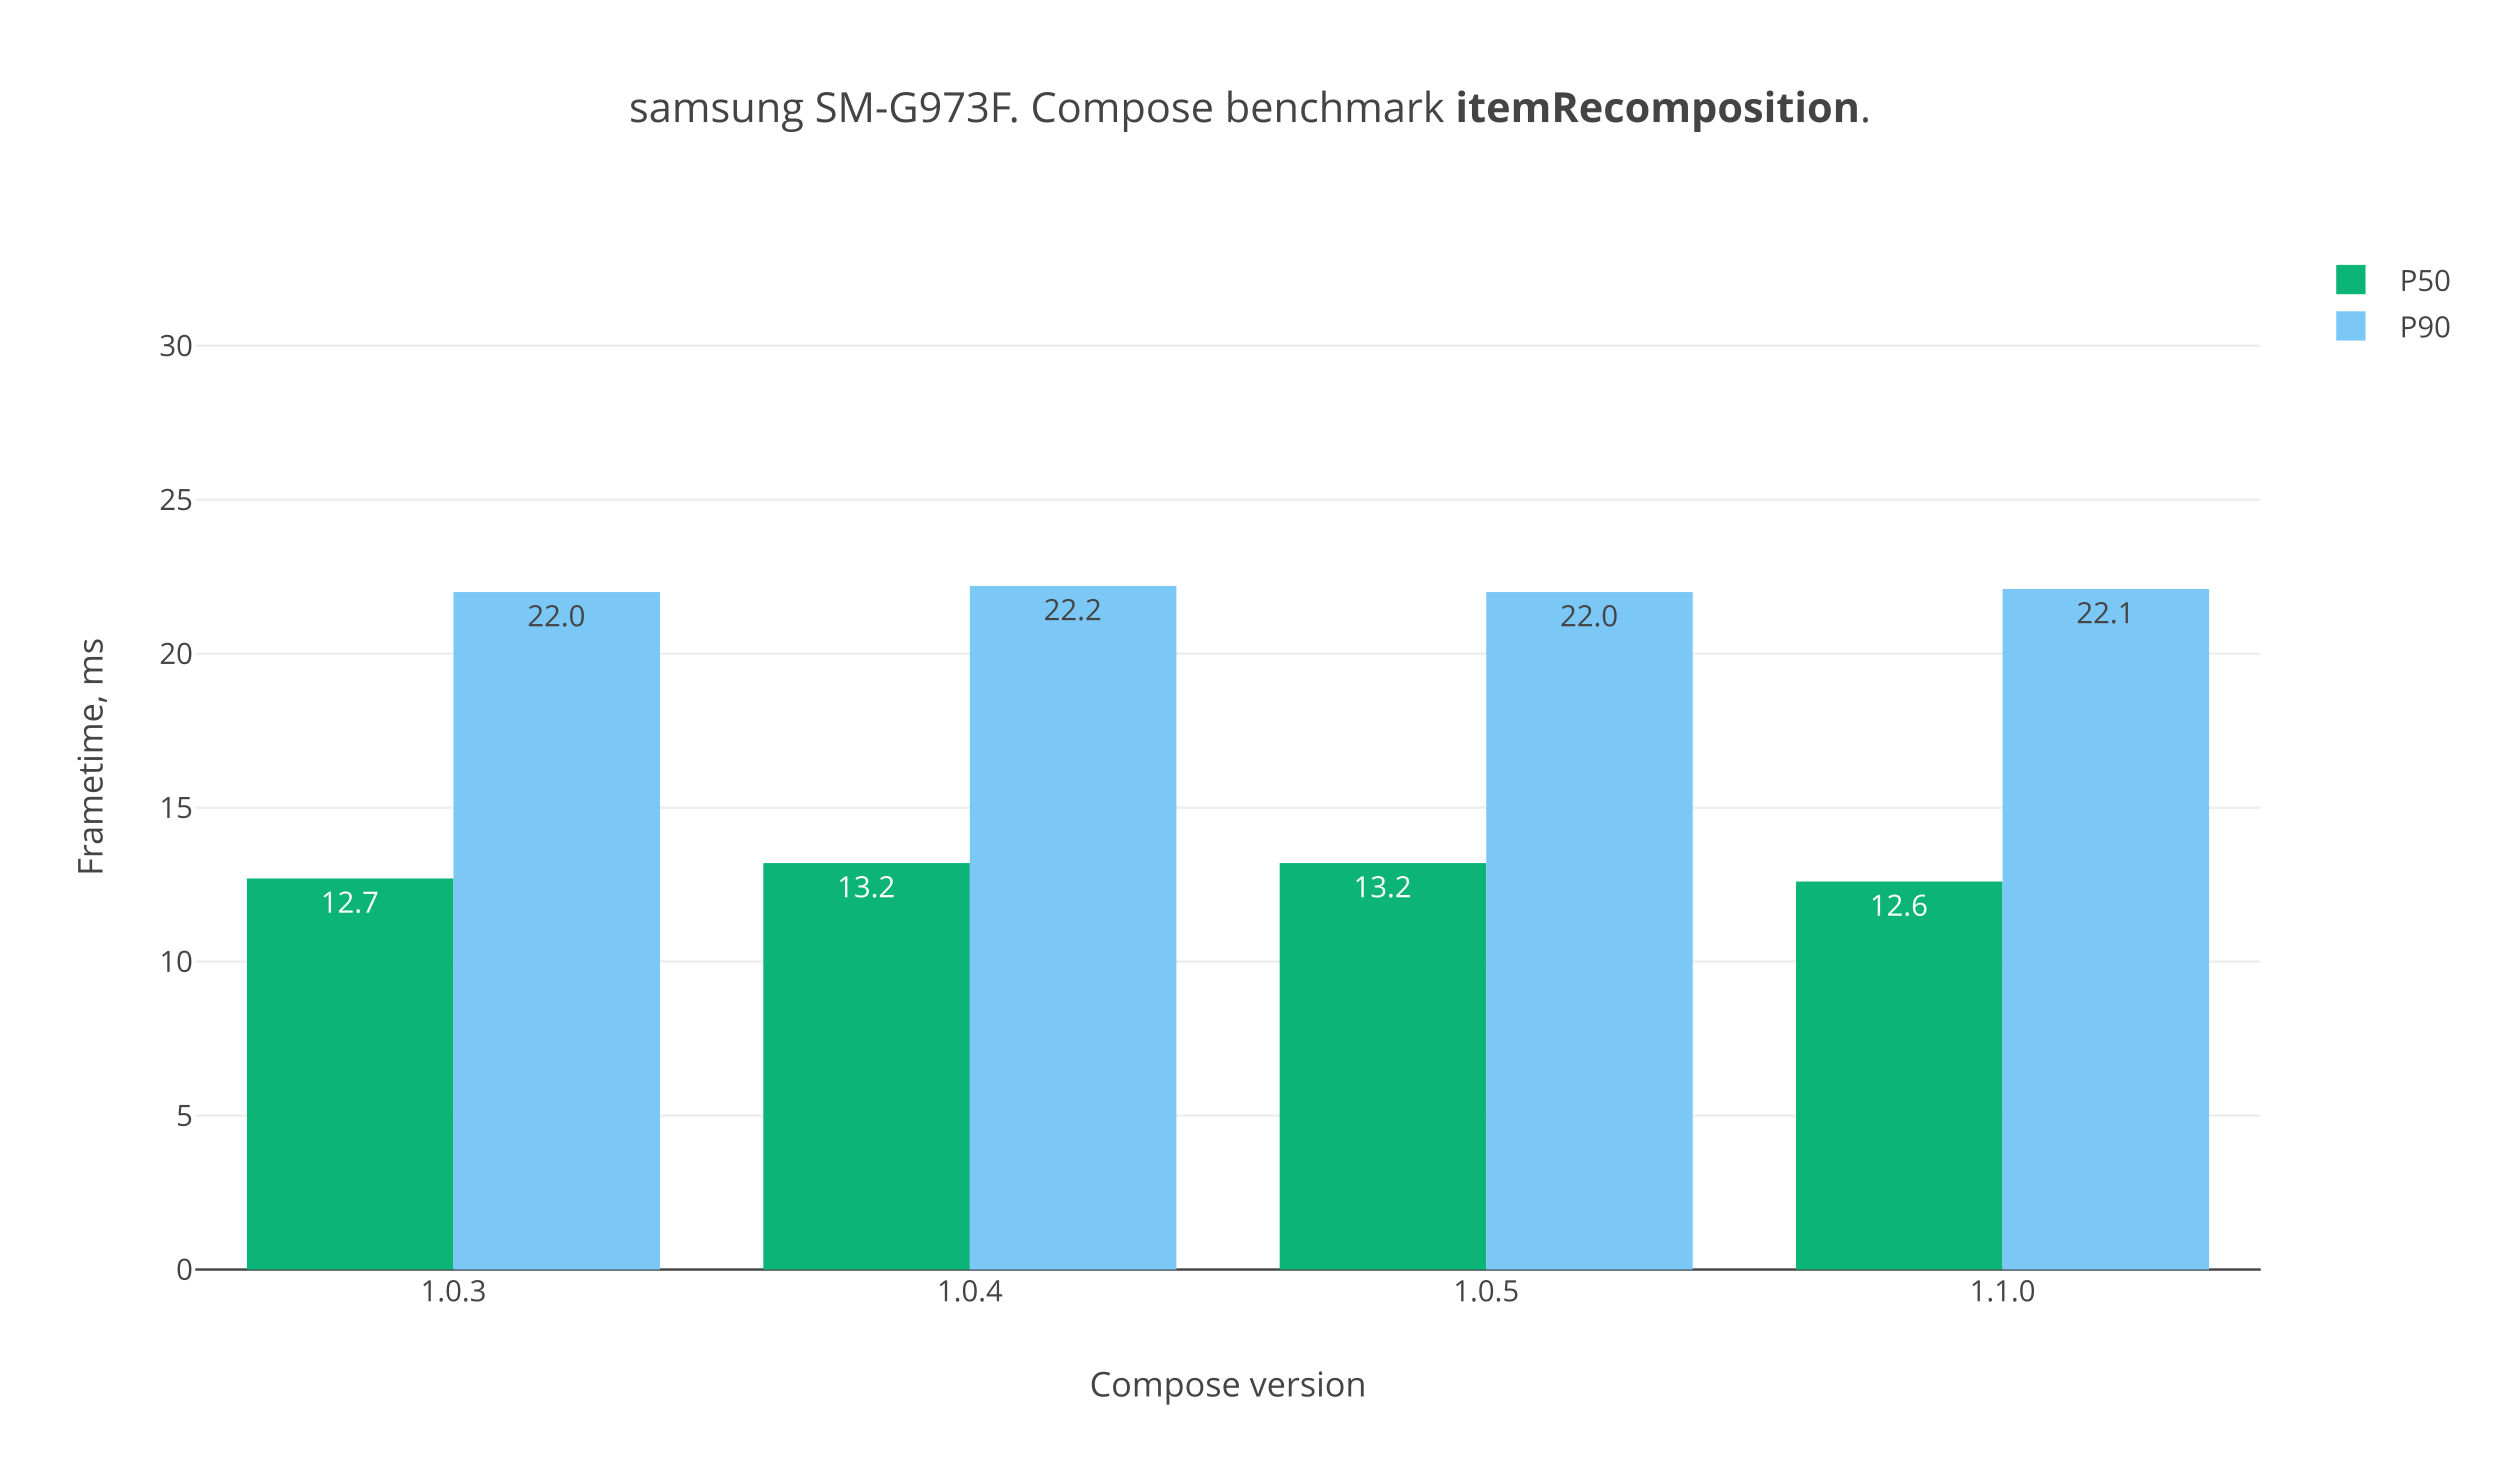
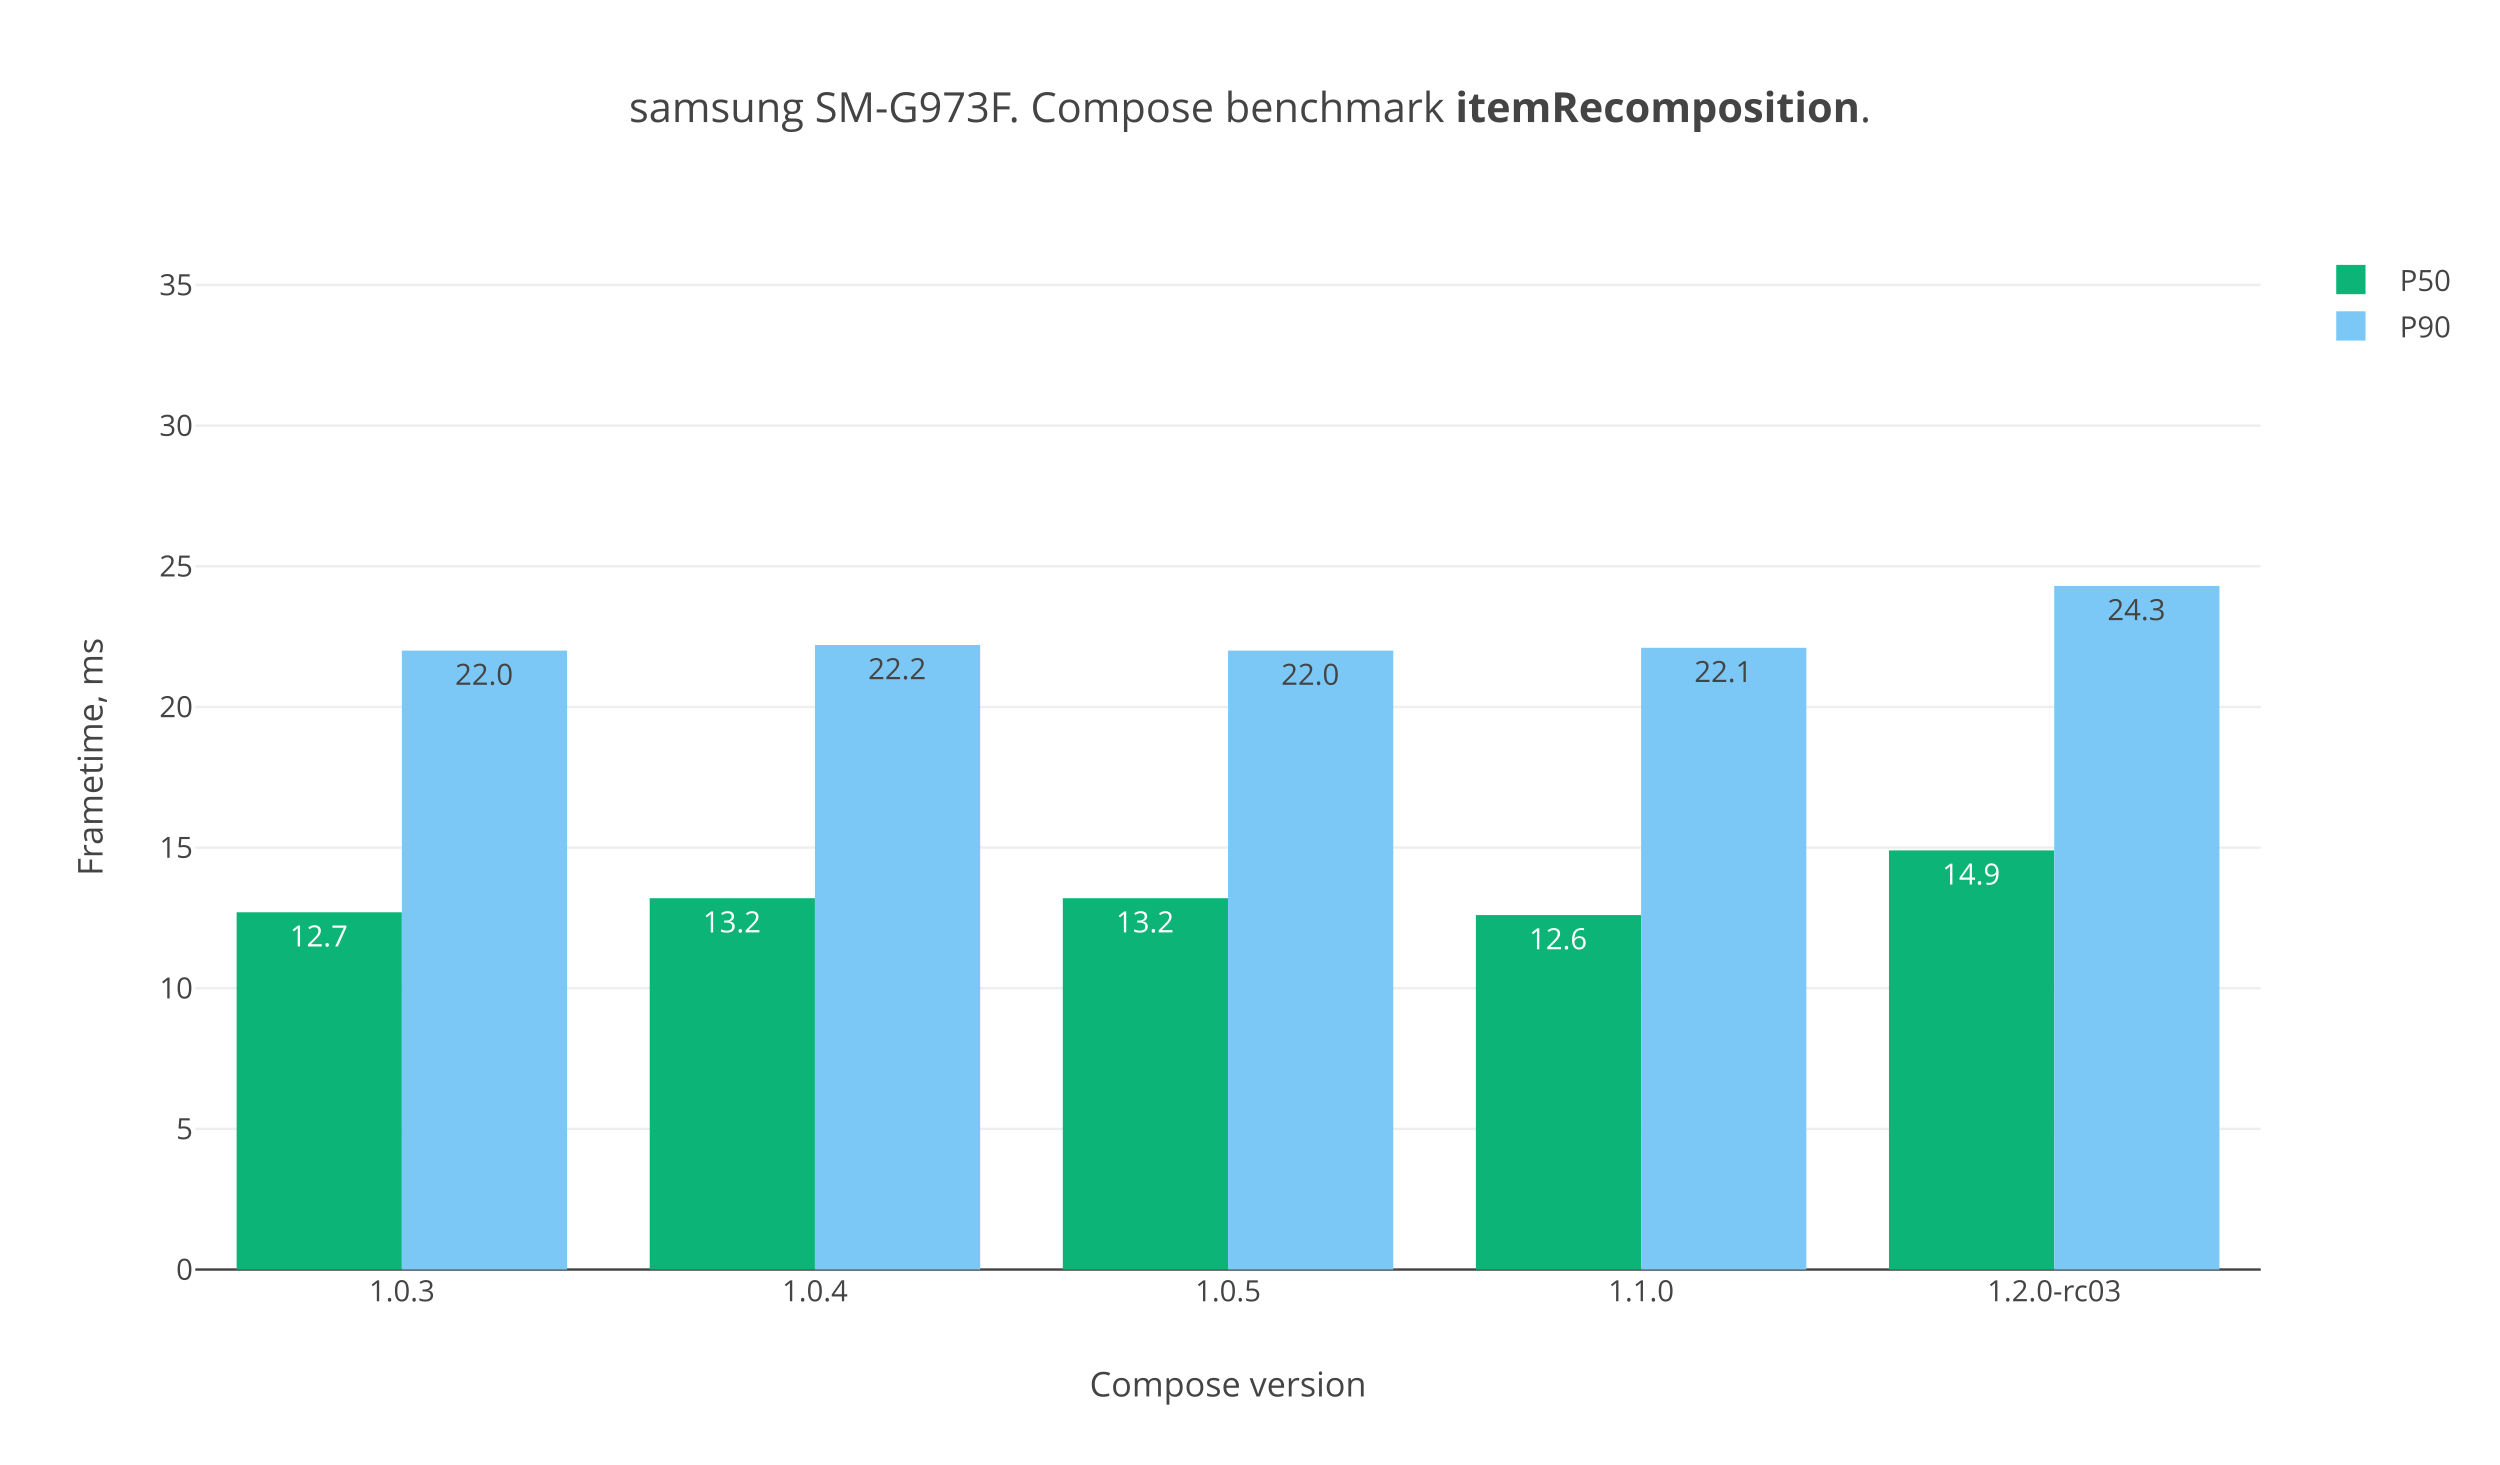
<svg xmlns="http://www.w3.org/2000/svg" class="main-svg" width="1024" height="600" style="" viewBox="0 0 1024 600">
  <rect x="0" y="0" width="1024" height="600" style="fill: rgb(255, 255, 255); fill-opacity: 1;" />
-   <defs id="defs-8ca318">
+   <defs id="defs-485160">
    <g class="clips">
-       <clipPath id="clip8ca318xyplot" class="plotclip">
+       <clipPath id="clip485160xyplot" class="plotclip">
        <rect width="846" height="420" />
      </clipPath>
-       <clipPath class="axesclip" id="clip8ca318x">
+       <clipPath class="axesclip" id="clip485160x">
        <rect x="80" y="0" width="846" height="600" />
      </clipPath>
-       <clipPath class="axesclip" id="clip8ca318y">
+       <clipPath class="axesclip" id="clip485160y">
        <rect x="0" y="100" width="1024" height="420" />
      </clipPath>
-       <clipPath class="axesclip" id="clip8ca318xy">
+       <clipPath class="axesclip" id="clip485160xy">
        <rect x="80" y="100" width="846" height="420" />
      </clipPath>
    </g>
    <g class="gradients" />
  </defs>
  <g class="bglayer" />
  <g class="layer-below">
    <g class="imagelayer" />
    <g class="shapelayer" />
  </g>
  <g class="cartesianlayer">
    <g class="subplot xy">
      <g class="layer-subplot">
        <g class="shapelayer" />
        <g class="imagelayer" />
      </g>
      <g class="gridlayer">
        <g class="x" />
        <g class="y">
-           <path class="ygrid crisp" transform="translate(0,456.94)" d="M80,0h846" style="stroke: rgb(238, 238, 238); stroke-opacity: 1; stroke-width: 1px;" />
-           <path class="ygrid crisp" transform="translate(0,393.87)" d="M80,0h846" style="stroke: rgb(238, 238, 238); stroke-opacity: 1; stroke-width: 1px;" />
-           <path class="ygrid crisp" transform="translate(0,330.81)" d="M80,0h846" style="stroke: rgb(238, 238, 238); stroke-opacity: 1; stroke-width: 1px;" />
-           <path class="ygrid crisp" transform="translate(0,267.75)" d="M80,0h846" style="stroke: rgb(238, 238, 238); stroke-opacity: 1; stroke-width: 1px;" />
-           <path class="ygrid crisp" transform="translate(0,204.68)" d="M80,0h846" style="stroke: rgb(238, 238, 238); stroke-opacity: 1; stroke-width: 1px;" />
-           <path class="ygrid crisp" transform="translate(0,141.62)" d="M80,0h846" style="stroke: rgb(238, 238, 238); stroke-opacity: 1; stroke-width: 1px;" />
+           <path class="ygrid crisp" transform="translate(0,462.39)" d="M80,0h846" style="stroke: rgb(238, 238, 238); stroke-opacity: 1; stroke-width: 1px;" />
+           <path class="ygrid crisp" transform="translate(0,404.77)" d="M80,0h846" style="stroke: rgb(238, 238, 238); stroke-opacity: 1; stroke-width: 1px;" />
+           <path class="ygrid crisp" transform="translate(0,347.16)" d="M80,0h846" style="stroke: rgb(238, 238, 238); stroke-opacity: 1; stroke-width: 1px;" />
+           <path class="ygrid crisp" transform="translate(0,289.55)" d="M80,0h846" style="stroke: rgb(238, 238, 238); stroke-opacity: 1; stroke-width: 1px;" />
+           <path class="ygrid crisp" transform="translate(0,231.93)" d="M80,0h846" style="stroke: rgb(238, 238, 238); stroke-opacity: 1; stroke-width: 1px;" />
+           <path class="ygrid crisp" transform="translate(0,174.32)" d="M80,0h846" style="stroke: rgb(238, 238, 238); stroke-opacity: 1; stroke-width: 1px;" />
+           <path class="ygrid crisp" transform="translate(0,116.71)" d="M80,0h846" style="stroke: rgb(238, 238, 238); stroke-opacity: 1; stroke-width: 1px;" />
        </g>
      </g>
      <g class="zerolinelayer">
        <path class="yzl zl crisp" transform="translate(0,520)" d="M80,0h846" style="stroke: rgb(68, 68, 68); stroke-opacity: 1; stroke-width: 1px;" />
      </g>
      <path class="xlines-below" />
      <path class="ylines-below" />
      <g class="overlines-below" />
      <g class="xaxislayer-below" />
      <g class="yaxislayer-below" />
      <g class="overaxes-below" />
-       <g class="plot" transform="translate(80,100)" clip-path="url('#clip8ca318xyplot')">
+       <g class="plot" transform="translate(80,100)" clip-path="url('#clip485160xyplot')">
        <g class="barlayer mlayer">
          <g class="trace bars" style="opacity: 1;">
            <g class="points">
              <g class="point">
-                 <path d="M21.15,420V259.82H105.75V420Z" style="vector-effect: non-scaling-stroke; opacity: 1; stroke-width: 0px; fill: rgb(12, 181, 119); fill-opacity: 1;" />
-                 <text class="bartext bartext-inside" text-anchor="middle" data-notex="1" x="0" y="0" style="font-family: 'Open Sans', verdana, arial, sans-serif; font-size: 12px; fill: rgb(255, 255, 255); fill-opacity: 1; white-space: pre;" transform="translate(63.28594,273.82)">12.7</text>
-               </g>
-               <g class="point">
-                 <path d="M232.65,420V253.51H317.25V420Z" style="vector-effect: non-scaling-stroke; opacity: 1; stroke-width: 0px; fill: rgb(12, 181, 119); fill-opacity: 1;" />
-                 <text class="bartext bartext-inside" text-anchor="middle" data-notex="1" x="0" y="0" style="font-family: 'Open Sans', verdana, arial, sans-serif; font-size: 12px; fill: rgb(255, 255, 255); fill-opacity: 1; white-space: pre;" transform="translate(274.7859,267.51)">13.2</text>
-               </g>
-               <g class="point">
-                 <path d="M444.15,420V253.51H528.75V420Z" style="vector-effect: non-scaling-stroke; opacity: 1; stroke-width: 0px; fill: rgb(12, 181, 119); fill-opacity: 1;" />
-                 <text class="bartext bartext-inside" text-anchor="middle" data-notex="1" x="0" y="0" style="font-family: 'Open Sans', verdana, arial, sans-serif; font-size: 12px; fill: rgb(255, 255, 255); fill-opacity: 1; white-space: pre;" transform="translate(486.2859,267.51)">13.2</text>
-               </g>
-               <g class="point">
-                 <path d="M655.65,420V261.08H740.25V420Z" style="vector-effect: non-scaling-stroke; opacity: 1; stroke-width: 0px; fill: rgb(12, 181, 119); fill-opacity: 1;" />
-                 <text class="bartext bartext-inside" text-anchor="middle" data-notex="1" x="0" y="0" style="font-family: 'Open Sans', verdana, arial, sans-serif; font-size: 12px; fill: rgb(255, 255, 255); fill-opacity: 1; white-space: pre;" transform="translate(697.7859,275.08)">12.6</text>
+                 <path d="M16.92,420V273.66H84.6V420Z" style="vector-effect: non-scaling-stroke; opacity: 1; stroke-width: 0px; fill: rgb(12, 181, 119); fill-opacity: 1;" />
+                 <text class="bartext bartext-inside" text-anchor="middle" data-notex="1" x="0" y="0" style="font-family: 'Open Sans', verdana, arial, sans-serif; font-size: 12px; fill: rgb(255, 255, 255); fill-opacity: 1; white-space: pre;" transform="translate(50.59594,287.66)">12.7</text>
+               </g>
+               <g class="point">
+                 <path d="M186.12,420V267.9H253.8V420Z" style="vector-effect: non-scaling-stroke; opacity: 1; stroke-width: 0px; fill: rgb(12, 181, 119); fill-opacity: 1;" />
+                 <text class="bartext bartext-inside" text-anchor="middle" data-notex="1" x="0" y="0" style="font-family: 'Open Sans', verdana, arial, sans-serif; font-size: 12px; fill: rgb(255, 255, 255); fill-opacity: 1; white-space: pre;" transform="translate(219.7959,281.9)">13.2</text>
+               </g>
+               <g class="point">
+                 <path d="M355.32,420V267.9H423V420Z" style="vector-effect: non-scaling-stroke; opacity: 1; stroke-width: 0px; fill: rgb(12, 181, 119); fill-opacity: 1;" />
+                 <text class="bartext bartext-inside" text-anchor="middle" data-notex="1" x="0" y="0" style="font-family: 'Open Sans', verdana, arial, sans-serif; font-size: 12px; fill: rgb(255, 255, 255); fill-opacity: 1; white-space: pre;" transform="translate(388.9959,281.9)">13.2</text>
+               </g>
+               <g class="point">
+                 <path d="M524.52,420V274.81H592.2V420Z" style="vector-effect: non-scaling-stroke; opacity: 1; stroke-width: 0px; fill: rgb(12, 181, 119); fill-opacity: 1;" />
+                 <text class="bartext bartext-inside" text-anchor="middle" data-notex="1" x="0" y="0" style="font-family: 'Open Sans', verdana, arial, sans-serif; font-size: 12px; fill: rgb(255, 255, 255); fill-opacity: 1; white-space: pre;" transform="translate(558.1959,288.81)">12.6</text>
+               </g>
+               <g class="point">
+                 <path d="M693.72,420V248.31H761.4V420Z" style="vector-effect: non-scaling-stroke; opacity: 1; stroke-width: 0px; fill: rgb(12, 181, 119); fill-opacity: 1;" />
+                 <text class="bartext bartext-inside" text-anchor="middle" data-notex="1" x="0" y="0" style="font-family: 'Open Sans', verdana, arial, sans-serif; font-size: 12px; fill: rgb(255, 255, 255); fill-opacity: 1; white-space: pre;" transform="translate(727.3959,262.31)">14.9</text>
              </g>
            </g>
          </g>
          <g class="trace bars" style="opacity: 1;">
            <g class="points">
              <g class="point">
-                 <path d="M105.75,420V142.52H190.35V420Z" style="vector-effect: non-scaling-stroke; opacity: 1; stroke-width: 0px; fill: rgb(123, 200, 246); fill-opacity: 1;" />
-                 <text class="bartext bartext-inside" text-anchor="middle" data-notex="1" x="0" y="0" style="font-family: 'Open Sans', verdana, arial, sans-serif; font-size: 12px; fill: rgb(68, 68, 68); fill-opacity: 1; white-space: pre;" transform="translate(147.8859,156.52)">22.0</text>
-               </g>
-               <g class="point">
-                 <path d="M317.25,420V140H401.85V420Z" style="vector-effect: non-scaling-stroke; opacity: 1; stroke-width: 0px; fill: rgb(123, 200, 246); fill-opacity: 1;" />
-                 <text class="bartext bartext-inside" text-anchor="middle" data-notex="1" x="0" y="0" style="font-family: 'Open Sans', verdana, arial, sans-serif; font-size: 12px; fill: rgb(68, 68, 68); fill-opacity: 1; white-space: pre;" transform="translate(359.3859,154)">22.2</text>
-               </g>
-               <g class="point">
-                 <path d="M528.75,420V142.52H613.35V420Z" style="vector-effect: non-scaling-stroke; opacity: 1; stroke-width: 0px; fill: rgb(123, 200, 246); fill-opacity: 1;" />
-                 <text class="bartext bartext-inside" text-anchor="middle" data-notex="1" x="0" y="0" style="font-family: 'Open Sans', verdana, arial, sans-serif; font-size: 12px; fill: rgb(68, 68, 68); fill-opacity: 1; white-space: pre;" transform="translate(570.8859,156.52)">22.0</text>
-               </g>
-               <g class="point">
-                 <path d="M740.25,420V141.26H824.85V420Z" style="vector-effect: non-scaling-stroke; opacity: 1; stroke-width: 0px; fill: rgb(123, 200, 246); fill-opacity: 1;" />
-                 <text class="bartext bartext-inside" text-anchor="middle" data-notex="1" x="0" y="0" style="font-family: 'Open Sans', verdana, arial, sans-serif; font-size: 12px; fill: rgb(68, 68, 68); fill-opacity: 1; white-space: pre;" transform="translate(782.3859,155.26)">22.1</text>
+                 <path d="M84.6,420V166.5H152.28V420Z" style="vector-effect: non-scaling-stroke; opacity: 1; stroke-width: 0px; fill: rgb(123, 200, 246); fill-opacity: 1;" />
+                 <text class="bartext bartext-inside" text-anchor="middle" data-notex="1" x="0" y="0" style="font-family: 'Open Sans', verdana, arial, sans-serif; font-size: 12px; fill: rgb(68, 68, 68); fill-opacity: 1; white-space: pre;" transform="translate(118.2759,180.5)">22.0</text>
+               </g>
+               <g class="point">
+                 <path d="M253.8,420V164.2H321.48V420Z" style="vector-effect: non-scaling-stroke; opacity: 1; stroke-width: 0px; fill: rgb(123, 200, 246); fill-opacity: 1;" />
+                 <text class="bartext bartext-inside" text-anchor="middle" data-notex="1" x="0" y="0" style="font-family: 'Open Sans', verdana, arial, sans-serif; font-size: 12px; fill: rgb(68, 68, 68); fill-opacity: 1; white-space: pre;" transform="translate(287.4759,178.2)">22.2</text>
+               </g>
+               <g class="point">
+                 <path d="M423,420V166.5H490.68V420Z" style="vector-effect: non-scaling-stroke; opacity: 1; stroke-width: 0px; fill: rgb(123, 200, 246); fill-opacity: 1;" />
+                 <text class="bartext bartext-inside" text-anchor="middle" data-notex="1" x="0" y="0" style="font-family: 'Open Sans', verdana, arial, sans-serif; font-size: 12px; fill: rgb(68, 68, 68); fill-opacity: 1; white-space: pre;" transform="translate(456.6759,180.5)">22.0</text>
+               </g>
+               <g class="point">
+                 <path d="M592.2,420V165.35H659.88V420Z" style="vector-effect: non-scaling-stroke; opacity: 1; stroke-width: 0px; fill: rgb(123, 200, 246); fill-opacity: 1;" />
+                 <text class="bartext bartext-inside" text-anchor="middle" data-notex="1" x="0" y="0" style="font-family: 'Open Sans', verdana, arial, sans-serif; font-size: 12px; fill: rgb(68, 68, 68); fill-opacity: 1; white-space: pre;" transform="translate(625.8759,179.35)">22.1</text>
+               </g>
+               <g class="point">
+                 <path d="M761.4,420V140H829.08V420Z" style="vector-effect: non-scaling-stroke; opacity: 1; stroke-width: 0px; fill: rgb(123, 200, 246); fill-opacity: 1;" />
+                 <text class="bartext bartext-inside" text-anchor="middle" data-notex="1" x="0" y="0" style="font-family: 'Open Sans', verdana, arial, sans-serif; font-size: 12px; fill: rgb(68, 68, 68); fill-opacity: 1; white-space: pre;" transform="translate(795.0759,154)">24.3</text>
              </g>
            </g>
          </g>
        </g>
        <g class="scatterlayer mlayer">
-           <g class="trace scatter trace09ac9a" style="stroke-miterlimit: 2; opacity: 1;">
+           <g class="trace scatter trace72b298" style="stroke-miterlimit: 2; opacity: 1;">
            <g class="fills" />
            <g class="errorbars" />
            <g class="lines" />
            <g class="points" />
            <g class="text">
              <g class="textpoint" />
              <g class="textpoint" />
              <g class="textpoint" />
              <g class="textpoint" />
-             </g>
-           </g>
-           <g class="trace scatter trace5a1250" style="stroke-miterlimit: 2; opacity: 1;">
+               <g class="textpoint" />
+             </g>
+           </g>
+           <g class="trace scatter traceced8d9" style="stroke-miterlimit: 2; opacity: 1;">
            <g class="fills" />
            <g class="errorbars" />
            <g class="lines" />
            <g class="points" />
            <g class="text">
              <g class="textpoint" />
              <g class="textpoint" />
              <g class="textpoint" />
              <g class="textpoint" />
+               <g class="textpoint" />
            </g>
          </g>
        </g>
      </g>
      <g class="overplot" />
      <path class="xlines-above crisp" style="fill: none;" d="M0,0" />
      <path class="ylines-above crisp" style="fill: none;" d="M0,0" />
      <g class="overlines-above" />
      <g class="xaxislayer-above">
        <g class="xtick">
-           <text text-anchor="middle" x="0" y="533" transform="translate(185.75,0)" style="font-family: 'Open Sans', verdana, arial, sans-serif; font-size: 12px; fill: rgb(68, 68, 68); fill-opacity: 1; white-space: pre;">1.0.3</text>
-         </g>
-         <g class="xtick">
-           <text text-anchor="middle" x="0" y="533" transform="translate(397.25,0)" style="font-family: 'Open Sans', verdana, arial, sans-serif; font-size: 12px; fill: rgb(68, 68, 68); fill-opacity: 1; white-space: pre;">1.0.4</text>
-         </g>
-         <g class="xtick">
-           <text text-anchor="middle" x="0" y="533" transform="translate(608.75,0)" style="font-family: 'Open Sans', verdana, arial, sans-serif; font-size: 12px; fill: rgb(68, 68, 68); fill-opacity: 1; white-space: pre;">1.0.5</text>
-         </g>
-         <g class="xtick">
-           <text text-anchor="middle" x="0" y="533" transform="translate(820.25,0)" style="font-family: 'Open Sans', verdana, arial, sans-serif; font-size: 12px; fill: rgb(68, 68, 68); fill-opacity: 1; white-space: pre;">1.1.0</text>
+           <text text-anchor="middle" x="0" y="533" transform="translate(164.6,0)" style="font-family: 'Open Sans', verdana, arial, sans-serif; font-size: 12px; fill: rgb(68, 68, 68); fill-opacity: 1; white-space: pre;">1.0.3</text>
+         </g>
+         <g class="xtick">
+           <text text-anchor="middle" x="0" y="533" transform="translate(333.8,0)" style="font-family: 'Open Sans', verdana, arial, sans-serif; font-size: 12px; fill: rgb(68, 68, 68); fill-opacity: 1; white-space: pre;">1.0.4</text>
+         </g>
+         <g class="xtick">
+           <text text-anchor="middle" x="0" y="533" transform="translate(503,0)" style="font-family: 'Open Sans', verdana, arial, sans-serif; font-size: 12px; fill: rgb(68, 68, 68); fill-opacity: 1; white-space: pre;">1.0.5</text>
+         </g>
+         <g class="xtick">
+           <text text-anchor="middle" x="0" y="533" transform="translate(672.2,0)" style="font-family: 'Open Sans', verdana, arial, sans-serif; font-size: 12px; fill: rgb(68, 68, 68); fill-opacity: 1; white-space: pre;">1.1.0</text>
+         </g>
+         <g class="xtick">
+           <text text-anchor="middle" x="0" y="533" transform="translate(841.4,0)" style="font-family: 'Open Sans', verdana, arial, sans-serif; font-size: 12px; fill: rgb(68, 68, 68); fill-opacity: 1; white-space: pre;">1.2.0-rc03</text>
        </g>
      </g>
      <g class="yaxislayer-above">
        <g class="ytick">
          <text text-anchor="end" x="79" y="4.2" transform="translate(0,520)" style="font-family: 'Open Sans', verdana, arial, sans-serif; font-size: 12px; fill: rgb(68, 68, 68); fill-opacity: 1; white-space: pre;">0</text>
        </g>
        <g class="ytick">
-           <text text-anchor="end" x="79" y="4.2" transform="translate(0,456.94)" style="font-family: 'Open Sans', verdana, arial, sans-serif; font-size: 12px; fill: rgb(68, 68, 68); fill-opacity: 1; white-space: pre;">5</text>
-         </g>
-         <g class="ytick">
-           <text text-anchor="end" x="79" y="4.2" transform="translate(0,393.87)" style="font-family: 'Open Sans', verdana, arial, sans-serif; font-size: 12px; fill: rgb(68, 68, 68); fill-opacity: 1; white-space: pre;">10</text>
-         </g>
-         <g class="ytick">
-           <text text-anchor="end" x="79" y="4.2" transform="translate(0,330.81)" style="font-family: 'Open Sans', verdana, arial, sans-serif; font-size: 12px; fill: rgb(68, 68, 68); fill-opacity: 1; white-space: pre;">15</text>
-         </g>
-         <g class="ytick">
-           <text text-anchor="end" x="79" y="4.2" transform="translate(0,267.75)" style="font-family: 'Open Sans', verdana, arial, sans-serif; font-size: 12px; fill: rgb(68, 68, 68); fill-opacity: 1; white-space: pre;">20</text>
-         </g>
-         <g class="ytick">
-           <text text-anchor="end" x="79" y="4.2" transform="translate(0,204.68)" style="font-family: 'Open Sans', verdana, arial, sans-serif; font-size: 12px; fill: rgb(68, 68, 68); fill-opacity: 1; white-space: pre;">25</text>
-         </g>
-         <g class="ytick">
-           <text text-anchor="end" x="79" y="4.2" transform="translate(0,141.62)" style="font-family: 'Open Sans', verdana, arial, sans-serif; font-size: 12px; fill: rgb(68, 68, 68); fill-opacity: 1; white-space: pre;">30</text>
+           <text text-anchor="end" x="79" y="4.2" transform="translate(0,462.39)" style="font-family: 'Open Sans', verdana, arial, sans-serif; font-size: 12px; fill: rgb(68, 68, 68); fill-opacity: 1; white-space: pre;">5</text>
+         </g>
+         <g class="ytick">
+           <text text-anchor="end" x="79" y="4.2" transform="translate(0,404.77)" style="font-family: 'Open Sans', verdana, arial, sans-serif; font-size: 12px; fill: rgb(68, 68, 68); fill-opacity: 1; white-space: pre;">10</text>
+         </g>
+         <g class="ytick">
+           <text text-anchor="end" x="79" y="4.2" transform="translate(0,347.16)" style="font-family: 'Open Sans', verdana, arial, sans-serif; font-size: 12px; fill: rgb(68, 68, 68); fill-opacity: 1; white-space: pre;">15</text>
+         </g>
+         <g class="ytick">
+           <text text-anchor="end" x="79" y="4.2" transform="translate(0,289.55)" style="font-family: 'Open Sans', verdana, arial, sans-serif; font-size: 12px; fill: rgb(68, 68, 68); fill-opacity: 1; white-space: pre;">20</text>
+         </g>
+         <g class="ytick">
+           <text text-anchor="end" x="79" y="4.2" transform="translate(0,231.93)" style="font-family: 'Open Sans', verdana, arial, sans-serif; font-size: 12px; fill: rgb(68, 68, 68); fill-opacity: 1; white-space: pre;">25</text>
+         </g>
+         <g class="ytick">
+           <text text-anchor="end" x="79" y="4.2" transform="translate(0,174.32)" style="font-family: 'Open Sans', verdana, arial, sans-serif; font-size: 12px; fill: rgb(68, 68, 68); fill-opacity: 1; white-space: pre;">30</text>
+         </g>
+         <g class="ytick">
+           <text text-anchor="end" x="79" y="4.2" transform="translate(0,116.71)" style="font-family: 'Open Sans', verdana, arial, sans-serif; font-size: 12px; fill: rgb(68, 68, 68); fill-opacity: 1; white-space: pre;">35</text>
        </g>
      </g>
      <g class="overaxes-above" />
    </g>
  </g>
  <g class="polarlayer" />
  <g class="ternarylayer" />
  <g class="geolayer" />
  <g class="funnelarealayer" />
  <g class="pielayer" />
  <g class="treemaplayer" />
  <g class="sunburstlayer" />
  <g class="glimages" />
-   <defs id="topdefs-8ca318">
+   <defs id="topdefs-485160">
    <g class="clips" />
-     <clipPath id="legend8ca318">
+     <clipPath id="legend485160">
      <rect width="69" height="48" x="0" y="0" />
    </clipPath>
  </defs>
  <g class="layer-above">
    <g class="imagelayer" />
    <g class="shapelayer" />
  </g>
  <g class="infolayer">
    <g class="legend" pointer-events="all" transform="translate(942.92,100)">
      <rect class="bg" shape-rendering="crispEdges" style="stroke: rgb(68, 68, 68); stroke-opacity: 1; fill: rgb(255, 255, 255); fill-opacity: 1; stroke-width: 0px;" width="69" height="48" x="0" y="0" />
-       <g class="scrollbox" transform="" clip-path="url('#legend8ca318')">
+       <g class="scrollbox" transform="" clip-path="url('#legend485160')">
        <g class="groups">
          <g class="traces" style="opacity: 1;" transform="translate(0,14.5)">
            <text class="legendtext" text-anchor="start" x="40" y="4.68" style="font-family: 'Open Sans', verdana, arial, sans-serif; font-size: 12px; fill: rgb(68, 68, 68); fill-opacity: 1; white-space: pre;">P50</text>
            <g class="layers" style="opacity: 1;">
              <g class="legendfill" />
              <g class="legendlines" />
              <g class="legendsymbols">
                <g class="legendpoints">
                  <path class="legendundefined" d="M6,6H-6V-6H6Z" transform="translate(20,0)" style="stroke-width: 0px; fill: rgb(12, 181, 119); fill-opacity: 1;" />
                </g>
              </g>
            </g>
            <rect class="legendtoggle" x="0" y="-9.5" width="63.688" height="19" style="fill: rgb(0, 0, 0); fill-opacity: 0;" />
          </g>
          <g class="traces" style="opacity: 1;" transform="translate(0,33.5)">
            <text class="legendtext" text-anchor="start" x="40" y="4.68" style="font-family: 'Open Sans', verdana, arial, sans-serif; font-size: 12px; fill: rgb(68, 68, 68); fill-opacity: 1; white-space: pre;">P90</text>
            <g class="layers" style="opacity: 1;">
              <g class="legendfill" />
              <g class="legendlines" />
              <g class="legendsymbols">
                <g class="legendpoints">
                  <path class="legendundefined" d="M6,6H-6V-6H6Z" transform="translate(20,0)" style="stroke-width: 0px; fill: rgb(123, 200, 246); fill-opacity: 1;" />
                </g>
              </g>
            </g>
            <rect class="legendtoggle" x="0" y="-9.5" width="63.688" height="19" style="fill: rgb(0, 0, 0); fill-opacity: 0;" />
          </g>
        </g>
      </g>
      <rect class="scrollbar" rx="20" ry="3" width="0" height="0" style="fill: rgb(128, 139, 164); fill-opacity: 1;" x="0" y="0" />
    </g>
    <g class="g-gtitle">
      <text class="gtitle" x="512" y="50" text-anchor="middle" dy="0em" style="font-family: 'Open Sans', verdana, arial, sans-serif; font-size: 17px; fill: rgb(68, 68, 68); opacity: 1; font-weight: normal; white-space: pre;">samsung SM-G973F. Compose benchmark <tspan style="font-weight:bold">itemRecomposition</tspan>.</text>
    </g>
    <g class="g-xtitle">
      <text class="xtitle" x="503" y="572" text-anchor="middle" style="font-family: 'Open Sans', verdana, arial, sans-serif; font-size: 14px; fill: rgb(68, 68, 68); opacity: 1; font-weight: normal; white-space: pre;">Compose version</text>
    </g>
    <g class="g-ytitle">
      <text class="ytitle" transform="rotate(-90,42,310)" x="42" y="310" text-anchor="middle" style="font-family: 'Open Sans', verdana, arial, sans-serif; font-size: 14px; fill: rgb(68, 68, 68); opacity: 1; font-weight: normal; white-space: pre;">Frametime, ms</text>
    </g>
  </g>
</svg>
